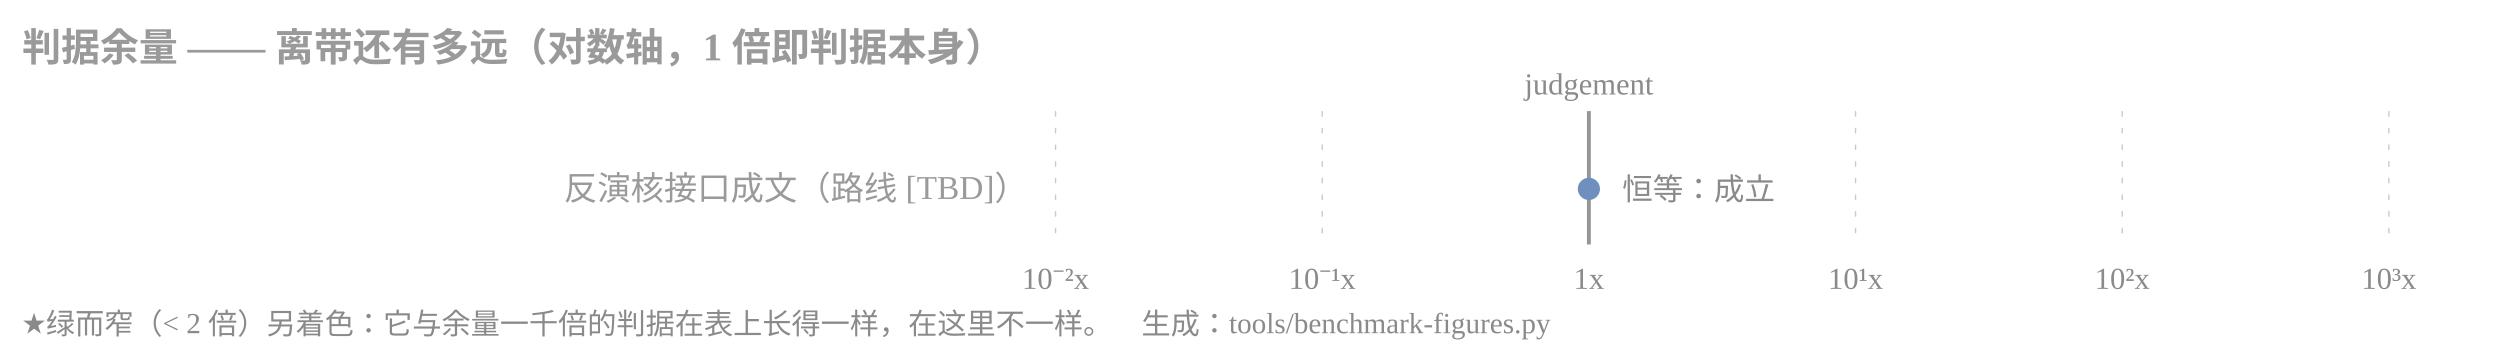
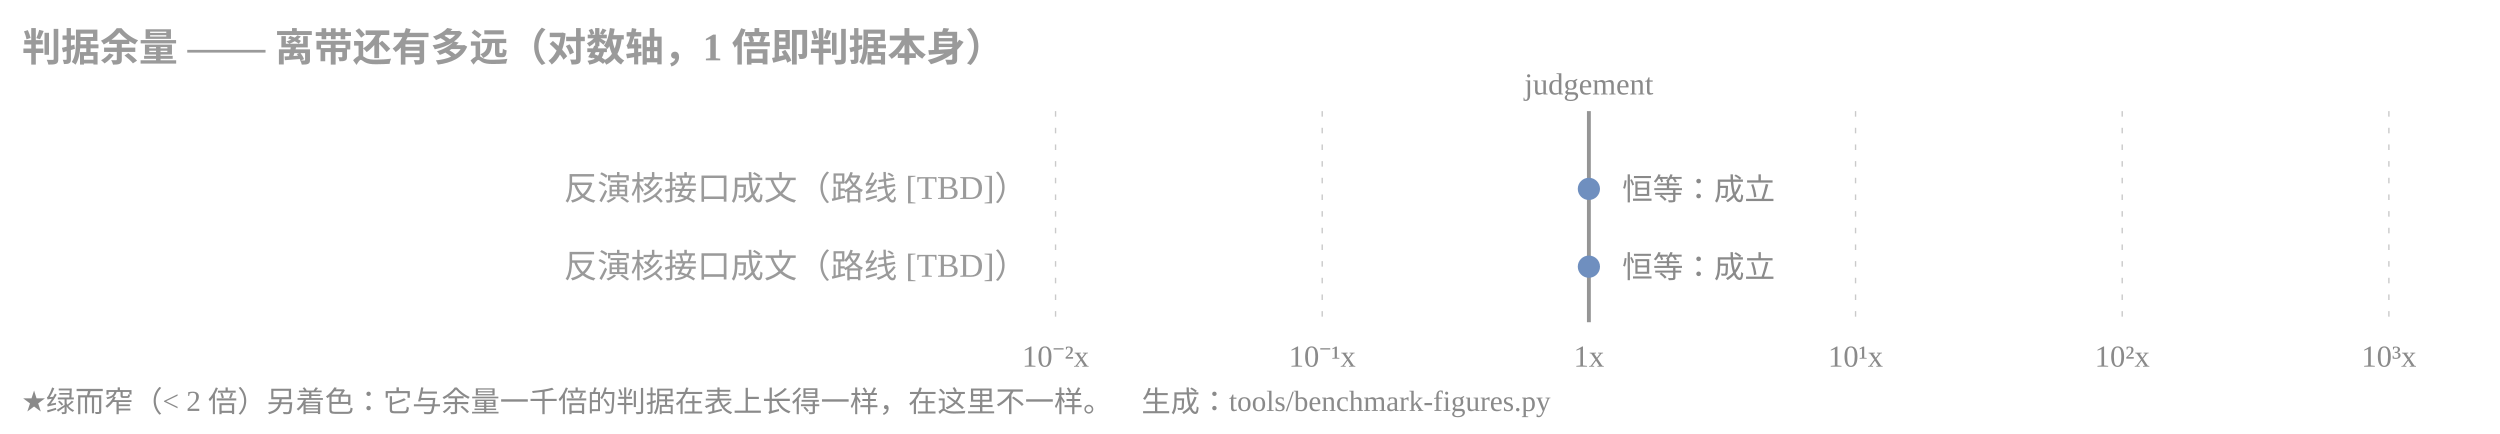
- <svg xmlns="http://www.w3.org/2000/svg" viewBox="0 0 900 128" role="img" aria-label="tr-coupling-interpretive-inversion: 每条判据离它的带还有多远">
+ <svg xmlns="http://www.w3.org/2000/svg" viewBox="0 0 900 156" role="img" aria-label="tr-coupling-interpretive-inversion: 每条判据离它的带还有多远">
  <text x="8" y="22" font-size="14" font-weight="600" fill="#9a9a9a">判据余量 —— 离带还有多远（对数轴，1 倍即判据本身）</text>
-   <line x1="380.0" y1="40" x2="380.0" y2="88" stroke="#8a8a8a" stroke-width="0.5" stroke-dasharray="2 4" opacity="0.45" />
-   <text x="380.0" y="104" font-size="11" fill="#8a8a8a" text-anchor="middle">10⁻²x</text>
-   <line x1="476.0" y1="40" x2="476.0" y2="88" stroke="#8a8a8a" stroke-width="0.5" stroke-dasharray="2 4" opacity="0.45" />
-   <text x="476.0" y="104" font-size="11" fill="#8a8a8a" text-anchor="middle">10⁻¹x</text>
-   <line x1="572.0" y1="40" x2="572.0" y2="88" stroke="#8a8a8a" stroke-width="1.4" opacity="0.9" />
-   <text x="572.0" y="104" font-size="11" fill="#8a8a8a" text-anchor="middle">1x</text>
-   <line x1="668.0" y1="40" x2="668.0" y2="88" stroke="#8a8a8a" stroke-width="0.5" stroke-dasharray="2 4" opacity="0.45" />
-   <text x="668.0" y="104" font-size="11" fill="#8a8a8a" text-anchor="middle">10¹x</text>
-   <line x1="764.0" y1="40" x2="764.0" y2="88" stroke="#8a8a8a" stroke-width="0.5" stroke-dasharray="2 4" opacity="0.45" />
-   <text x="764.0" y="104" font-size="11" fill="#8a8a8a" text-anchor="middle">10²x</text>
-   <line x1="860.0" y1="40" x2="860.0" y2="88" stroke="#8a8a8a" stroke-width="0.5" stroke-dasharray="2 4" opacity="0.45" />
-   <text x="860.0" y="104" font-size="11" fill="#8a8a8a" text-anchor="middle">10³x</text>
+   <line x1="380.0" y1="40" x2="380.0" y2="116" stroke="#8a8a8a" stroke-width="0.5" stroke-dasharray="2 4" opacity="0.45" />
+   <text x="380.0" y="132" font-size="11" fill="#8a8a8a" text-anchor="middle">10⁻²x</text>
+   <line x1="476.0" y1="40" x2="476.0" y2="116" stroke="#8a8a8a" stroke-width="0.5" stroke-dasharray="2 4" opacity="0.45" />
+   <text x="476.0" y="132" font-size="11" fill="#8a8a8a" text-anchor="middle">10⁻¹x</text>
+   <line x1="572.0" y1="40" x2="572.0" y2="116" stroke="#8a8a8a" stroke-width="1.4" opacity="0.9" />
+   <text x="572.0" y="132" font-size="11" fill="#8a8a8a" text-anchor="middle">1x</text>
+   <line x1="668.0" y1="40" x2="668.0" y2="116" stroke="#8a8a8a" stroke-width="0.5" stroke-dasharray="2 4" opacity="0.45" />
+   <text x="668.0" y="132" font-size="11" fill="#8a8a8a" text-anchor="middle">10¹x</text>
+   <line x1="764.0" y1="40" x2="764.0" y2="116" stroke="#8a8a8a" stroke-width="0.5" stroke-dasharray="2 4" opacity="0.45" />
+   <text x="764.0" y="132" font-size="11" fill="#8a8a8a" text-anchor="middle">10²x</text>
+   <line x1="860.0" y1="40" x2="860.0" y2="116" stroke="#8a8a8a" stroke-width="0.5" stroke-dasharray="2 4" opacity="0.45" />
+   <text x="860.0" y="132" font-size="11" fill="#8a8a8a" text-anchor="middle">10³x</text>
  <text x="572.0" y="34" font-size="11" fill="#8a8a8a" text-anchor="middle">judgement</text>
  <text x="370" y="72.0" font-size="12" fill="#9a9a9a" text-anchor="end">反演核接口成文（路线 [TBD]）</text>
  <circle cx="572.0" cy="68.0" r="4" fill="#6f8fbf" />
  <text x="584.0" y="72.0" font-size="11" fill="#8a8a8a">恒等：成立</text>
-   <text x="8" y="120" font-size="10.5" fill="#8a8a8a">★绿而窄（&lt; 2 倍）另着色：它与余量一千倍的判据在表上长得一样，在这里不一样。　生成：tools/benchmark-figures.py</text>
+   <text x="370" y="100.0" font-size="12" fill="#9a9a9a" text-anchor="end">反演核接口成文（路线 [TBD]）</text>
+   <circle cx="572.0" cy="96.0" r="4" fill="#6f8fbf" />
+   <text x="584.0" y="100.0" font-size="11" fill="#8a8a8a">恒等：成立</text>
+   <text x="8" y="148" font-size="10.5" fill="#8a8a8a">★绿而窄（&lt; 2 倍）另着色：它与余量一千倍的判据在表上长得一样，在这里不一样。　生成：tools/benchmark-figures.py</text>
</svg>
